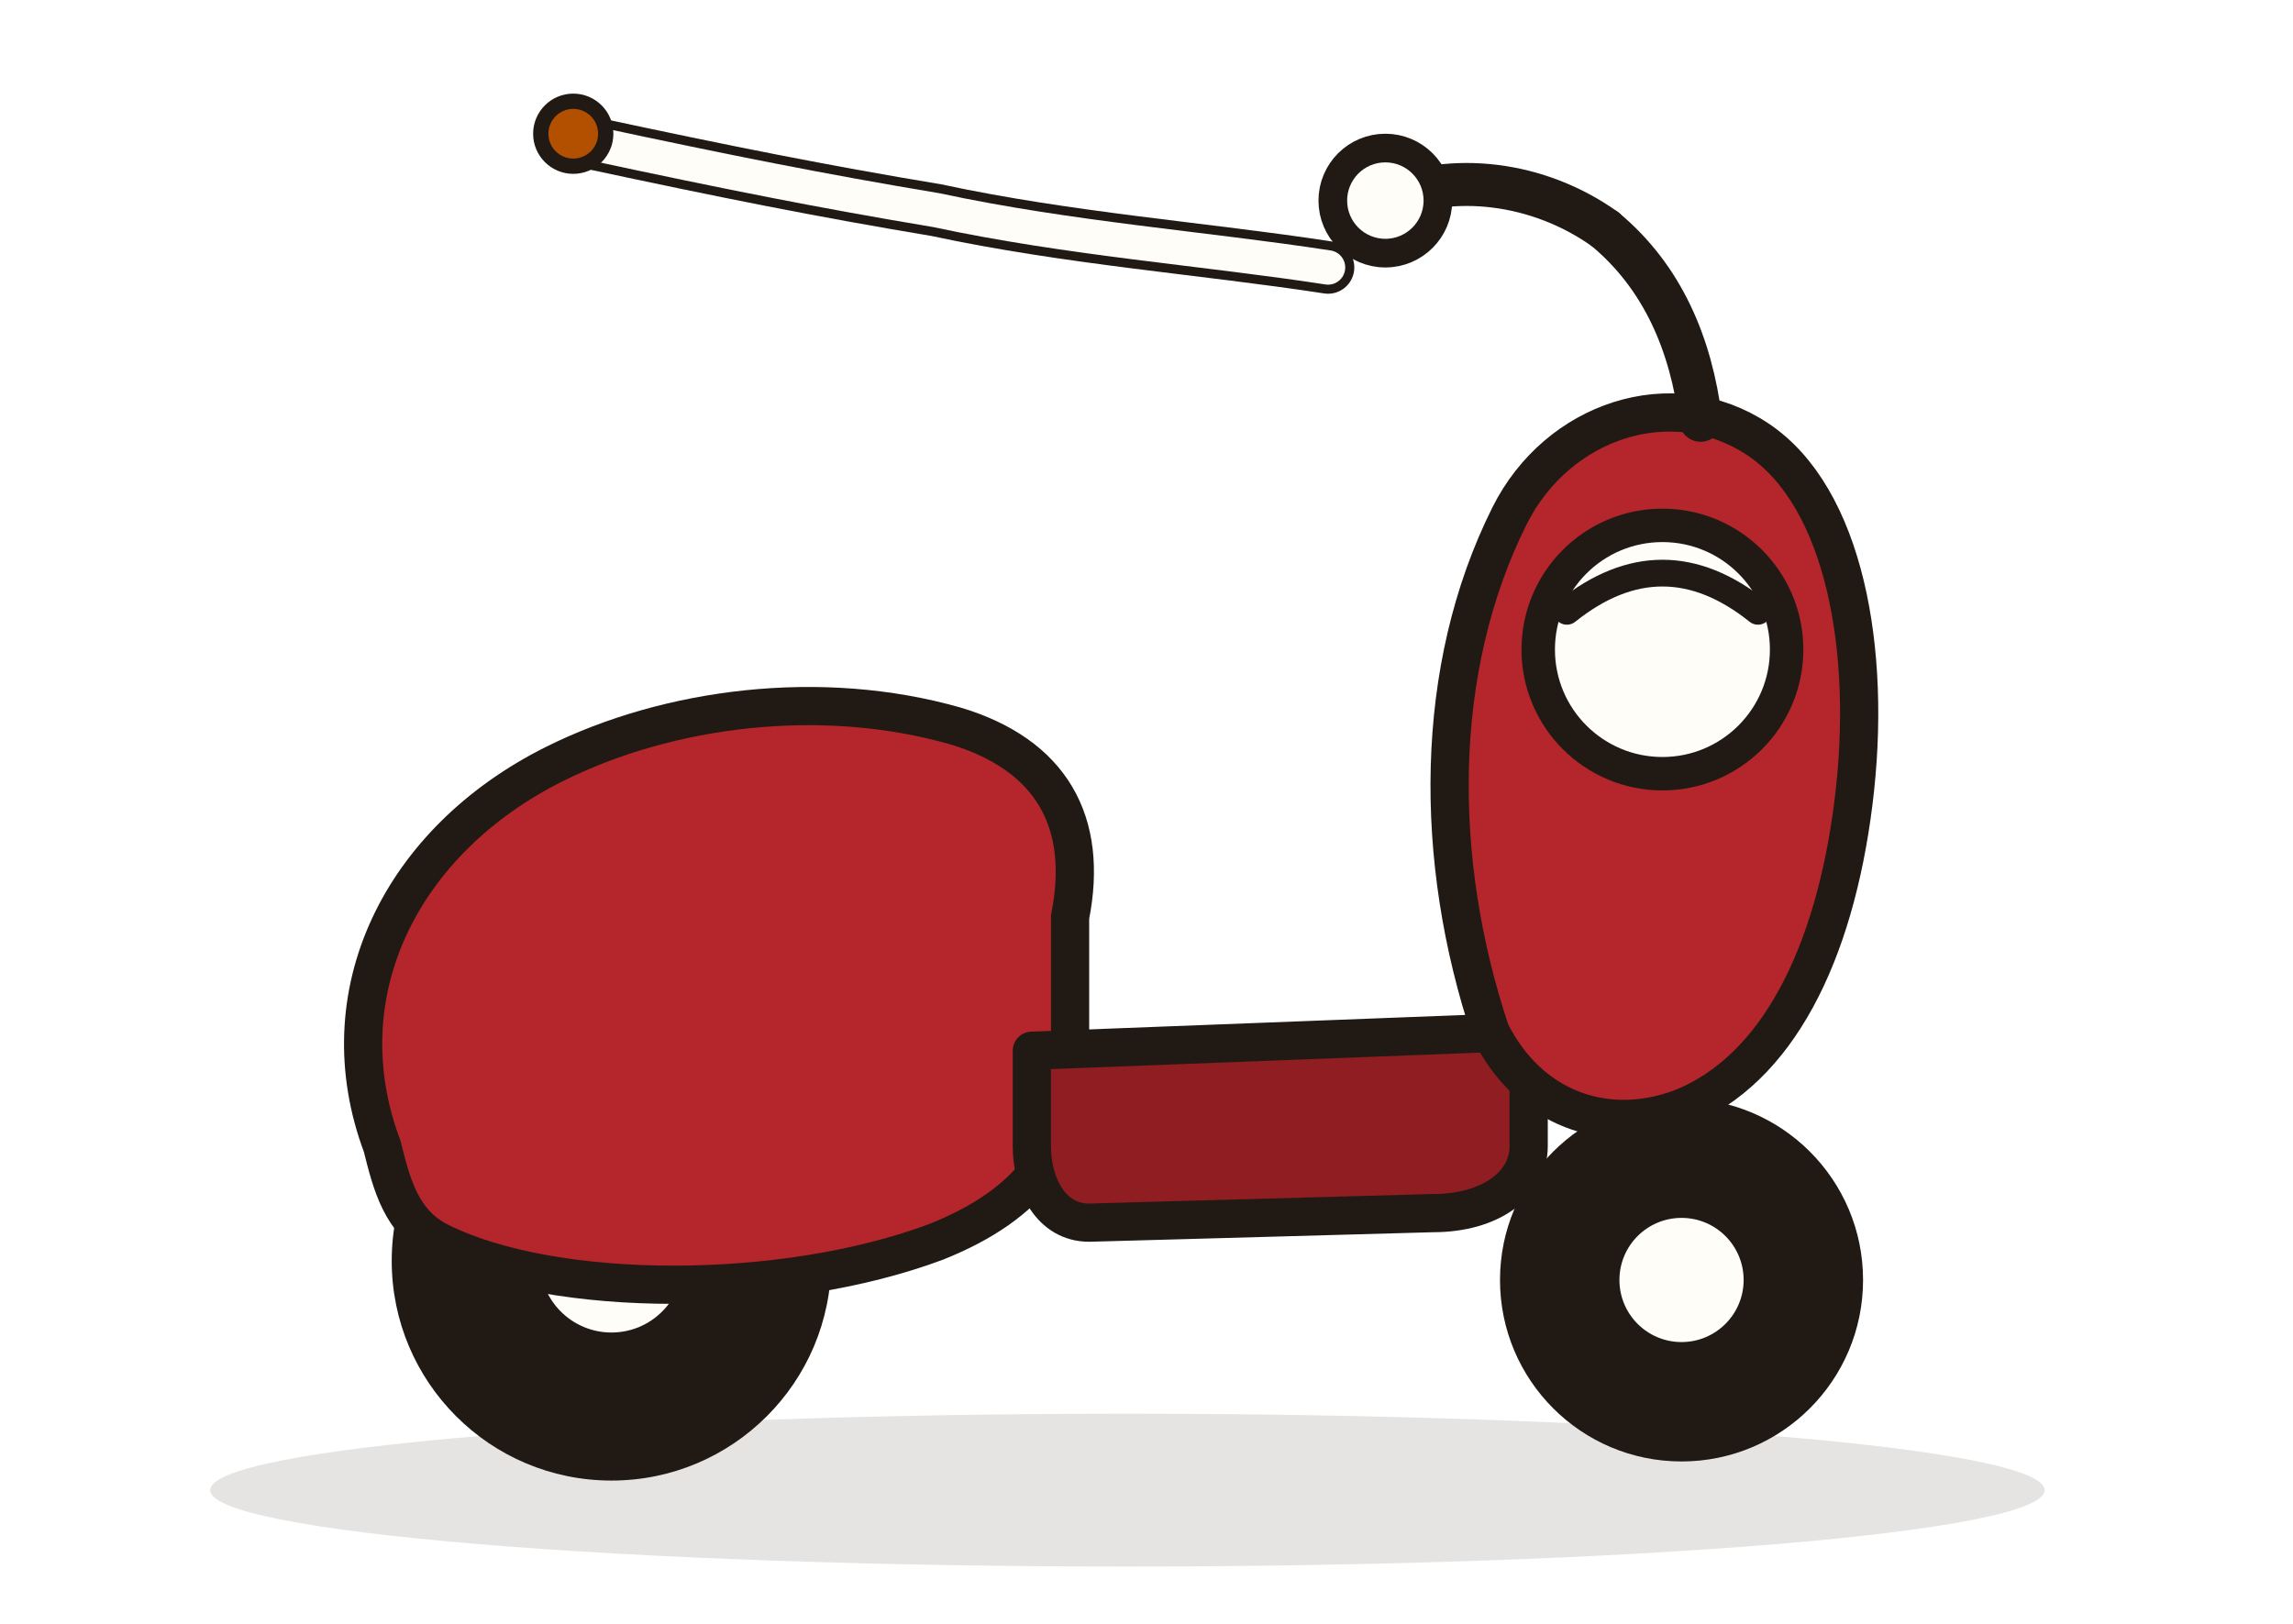
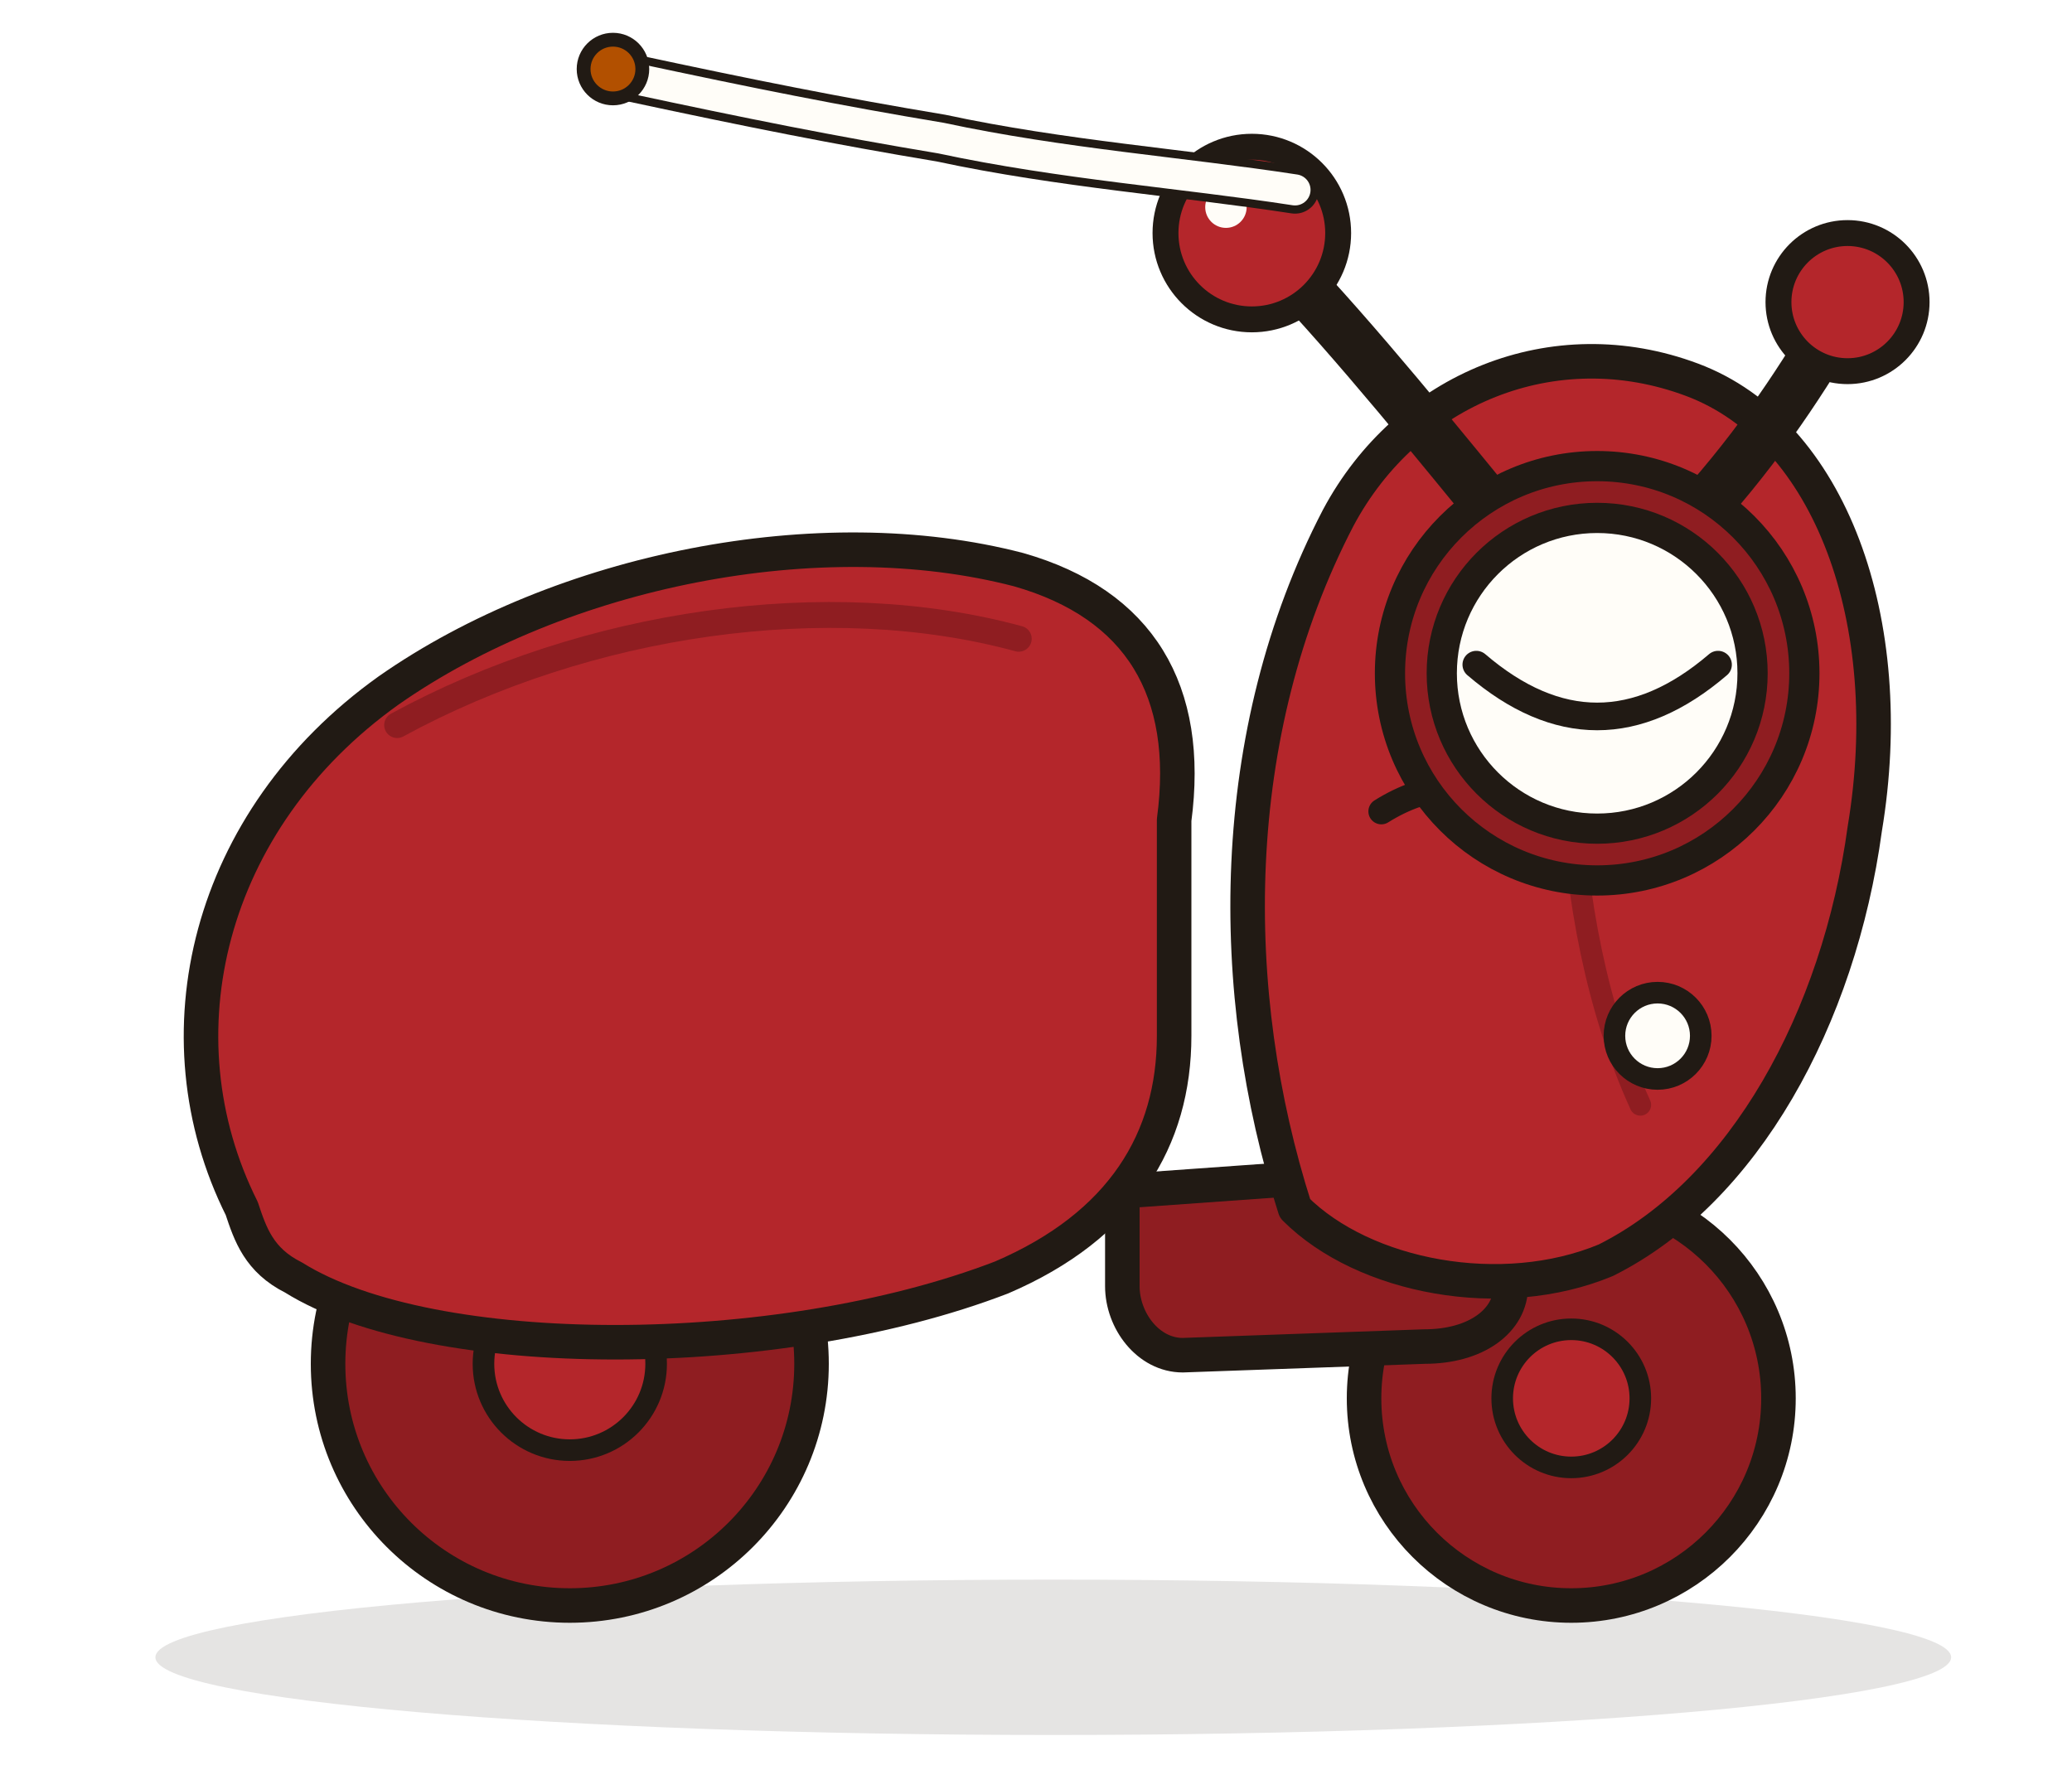
- <svg xmlns="http://www.w3.org/2000/svg" viewBox="0 0 240 170" role="img" aria-hidden="true">
+ <svg xmlns="http://www.w3.org/2000/svg" viewBox="0 0 240 205" role="img" aria-hidden="true">
  <style>
@media (prefers-reduced-motion: no-preference) {
-   .ribbon { animation: ribbon-flutter 2.4s ease-in-out infinite; transform-origin: 139px 28px; }
+   .ribbon { animation: ribbon-flutter 2.4s ease-in-out infinite; transform-origin: 150px 22px; }
  @keyframes ribbon-flutter { 0%, 100% { transform: rotate(0deg); } 50% { transform: rotate(-3deg); } }
-   .idle-bob { animation: idle-bob 3.4s ease-in-out infinite; transform-origin: 118px 130px; }
+   .idle-bob { animation: idle-bob 3.4s ease-in-out infinite; transform-origin: 122px 158px; }
  @keyframes idle-bob { 0%, 100% { transform: translateY(0); } 50% { transform: translateY(-3px); } }
  .sparkle { animation: sparkle-pulse 1.4s ease-in-out infinite; transform-box: fill-box; transform-origin: center; }
  @keyframes sparkle-pulse { 0%, 100% { opacity: 0.35; transform: scale(0.85); } 50% { opacity: 1; transform: scale(1.05); } }
}
</style>
-   <ellipse cx="118" cy="156" rx="96" ry="8" fill="#211a14" opacity="0.12" />
+   <ellipse cx="122" cy="192" rx="104" ry="9" fill="#211a14" opacity="0.12" />
  <g class="">
-     <circle cx="64" cy="132" r="23" fill="#211a14" />
-     <circle cx="64" cy="132" r="7.5" fill="#fffdf8" />
-     <circle cx="176" cy="134" r="19" fill="#211a14" />
-     <circle cx="176" cy="134" r="6.5" fill="#fffdf8" />
-     <path d="M40,120            C34,104 42,88 58,80            C70,74 86,72 100,76            C110,79 114,86 112,96            L112,112            C112,120 108,126 98,130            C82,136 58,136 46,130            C42,128 41,124 40,120 Z" fill="#b4262b" stroke="#211a14" stroke-width="4" stroke-linejoin="round" />
-     <path d="M108,110 L160,108 L160,120 C160,124 156,127 150,127 L114,128 C110,128 108,124 108,120 Z" fill="#8f1d21" stroke="#211a14" stroke-width="4" stroke-linejoin="round" />
-     <path d="M156,108            C150,90 150,70 158,54            C163,44 175,40 184,46            C193,52 196,68 194,84            C192,100 186,112 176,116            C168,119 160,116 156,108 Z" fill="#b4262b" stroke="#211a14" stroke-width="4" stroke-linejoin="round" />
-     <path d="M178,44 C177,36 174,29 168,24" stroke="#211a14" stroke-width="4.5" fill="none" stroke-linecap="round" />
-     <path d="M168,24 C161,19 152,18 145,21" stroke="#211a14" stroke-width="4.5" fill="none" stroke-linecap="round" />
-     <circle cx="145" cy="21" r="5.5" fill="#fffdf8" stroke="#211a14" stroke-width="3" />
+     <circle cx="66" cy="158" r="28" fill="#8f1d21" stroke="#211a14" stroke-width="4" />
+     <circle cx="66" cy="158" r="10" fill="#b4262b" stroke="#211a14" stroke-width="2.5" />
+     <circle cx="182" cy="162" r="24" fill="#8f1d21" stroke="#211a14" stroke-width="4" />
+     <circle cx="182" cy="162" r="8" fill="#b4262b" stroke="#211a14" stroke-width="2.5" />
+     <path d="M28,140 C18,120 24,95 45,80 C65,66 95,60 118,66            C132,70 138,80 136,95 L136,120 C136,132 130,142 116,148            C90,158 50,158 34,148 C30,146 29,143 28,140 Z" fill="#b4262b" stroke="#211a14" stroke-width="4" stroke-linejoin="round" />
+     <path d="M46,84 C68,72 96,68 118,74" stroke="#8f1d21" stroke-width="3" fill="none" stroke-linecap="round" />
+     <path d="M130,138 L172,135 L175,149 C175,153 171,156 165,156 L137,157            C133,157 130,153 130,149 Z" fill="#8f1d21" stroke="#211a14" stroke-width="4" stroke-linejoin="round" />
+     <path d="M150,140 C142,115 142,85 155,60 C163,45 180,38 196,44            C212,50 220,72 216,96 C213,118 202,138 186,146            C174,151 158,148 150,140 Z" fill="#b4262b" stroke="#211a14" stroke-width="4" stroke-linejoin="round" />
+     <path d="M186,55 C180,76 180,106 190,128" stroke="#8f1d21" stroke-width="2.5" fill="none" stroke-linecap="round" />
+     <circle cx="192" cy="120" r="5" fill="#fffdf8" stroke="#211a14" stroke-width="2.5" />
+     <path d="M160,94 Q168,89 176,93" stroke="#211a14" stroke-width="3" fill="none" stroke-linecap="round" />
+     <path d="M172,58 C163,47 154,36 145,27" stroke="#211a14" stroke-width="6" fill="none" stroke-linecap="round" />
+     <circle cx="145" cy="27" r="10" fill="#b4262b" stroke="#211a14" stroke-width="3" />
+     <circle cx="142" cy="24" r="2.4" fill="#fffdf8" />
+     <path d="M198,58 C205,50 210,42 214,35" stroke="#211a14" stroke-width="6" fill="none" stroke-linecap="round" />
+     <circle cx="214" cy="35" r="8" fill="#b4262b" stroke="#211a14" stroke-width="3" />
    <g class="ribbon">
-       <path d="M139,28 C126,26 112,25 98,22 C86,20 76,18 62,15" stroke="#211a14" stroke-width="5.5" fill="none" stroke-linecap="round" />
-       <path d="M139,28 C126,26 112,25 98,22 C86,20 76,18 62,15" stroke="#fffdf8" stroke-width="3.6" fill="none" stroke-linecap="round" />
-       <circle cx="60" cy="14" r="3.4" fill="#b25000" stroke="#211a14" stroke-width="1.6" />
+       <path d="M150,22 C137,20 123,19 109,16 C97,14 87,12 73,9" stroke="#211a14" stroke-width="5.5" fill="none" stroke-linecap="round" />
+       <path d="M150,22 C137,20 123,19 109,16 C97,14 87,12 73,9" stroke="#fffdf8" stroke-width="3.6" fill="none" stroke-linecap="round" />
+       <circle cx="71" cy="8" r="3.4" fill="#b25000" stroke="#211a14" stroke-width="1.6" />
    </g>
-     <circle cx="174" cy="68" r="13" fill="#fffdf8" stroke="#211a14" stroke-width="3.5" />
-     <path d="M164,64 Q174,56 184,64" stroke="#211a14" stroke-width="2.8" fill="none" stroke-linecap="round" />
+     <circle cx="185" cy="78" r="24" fill="#8f1d21" stroke="#211a14" stroke-width="3.5" />
+     <circle cx="185" cy="78" r="18" fill="#fffdf8" stroke="#211a14" stroke-width="3.5" />
+     <path d="M171,77 Q185,89 199,77" stroke="#211a14" stroke-width="3.2" fill="none" stroke-linecap="round" />
  </g>
</svg>
